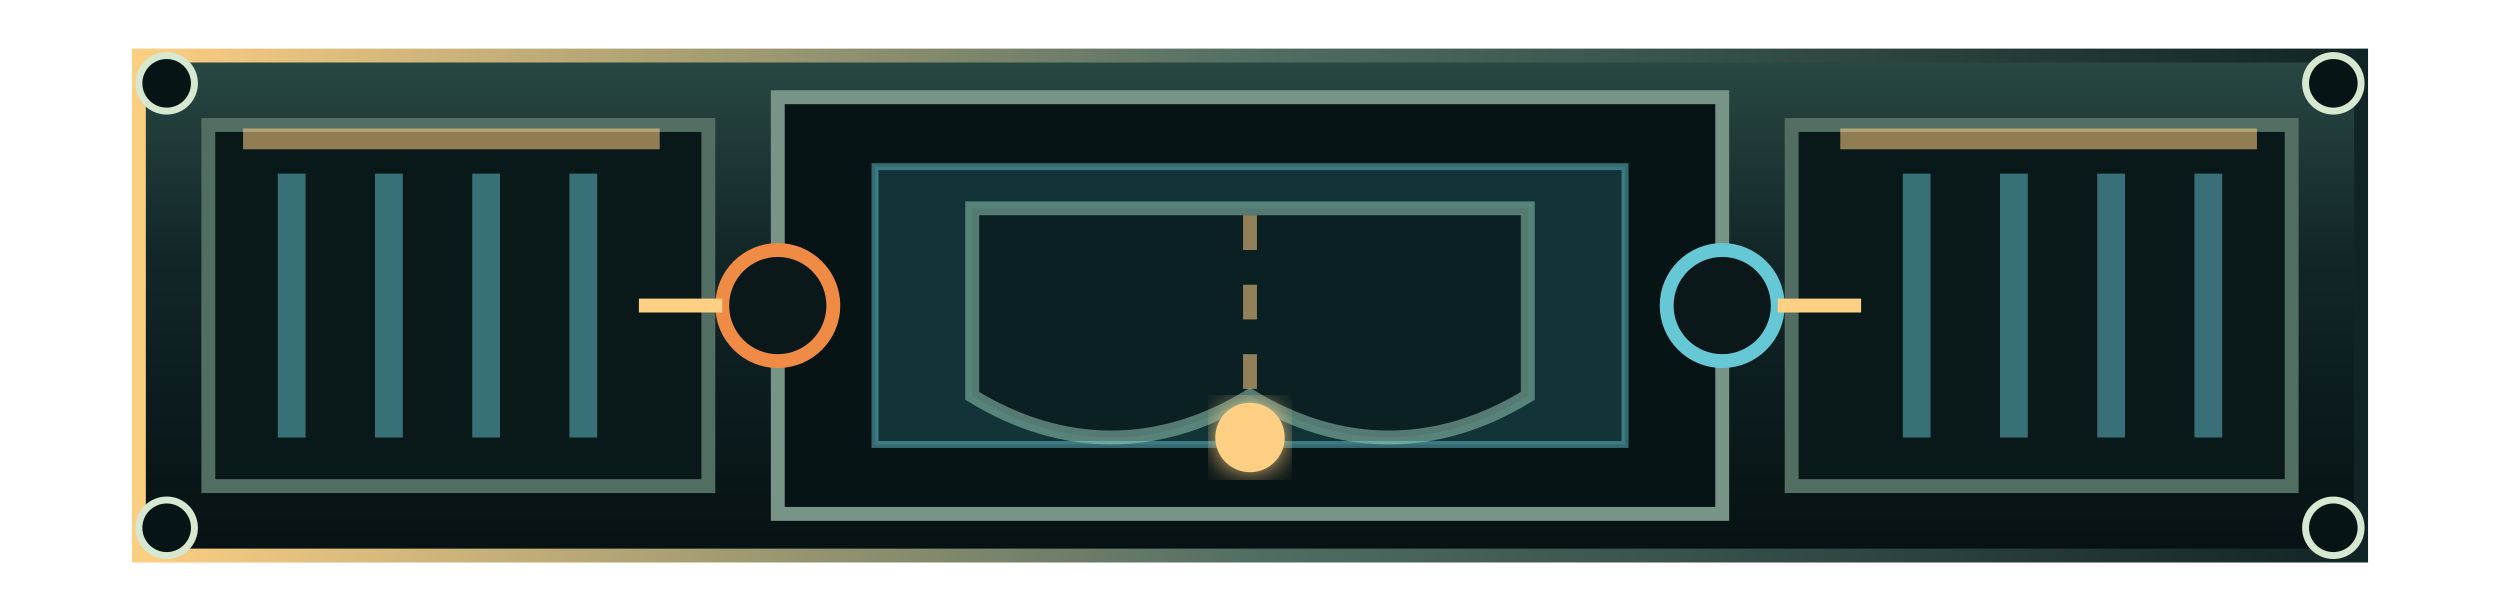
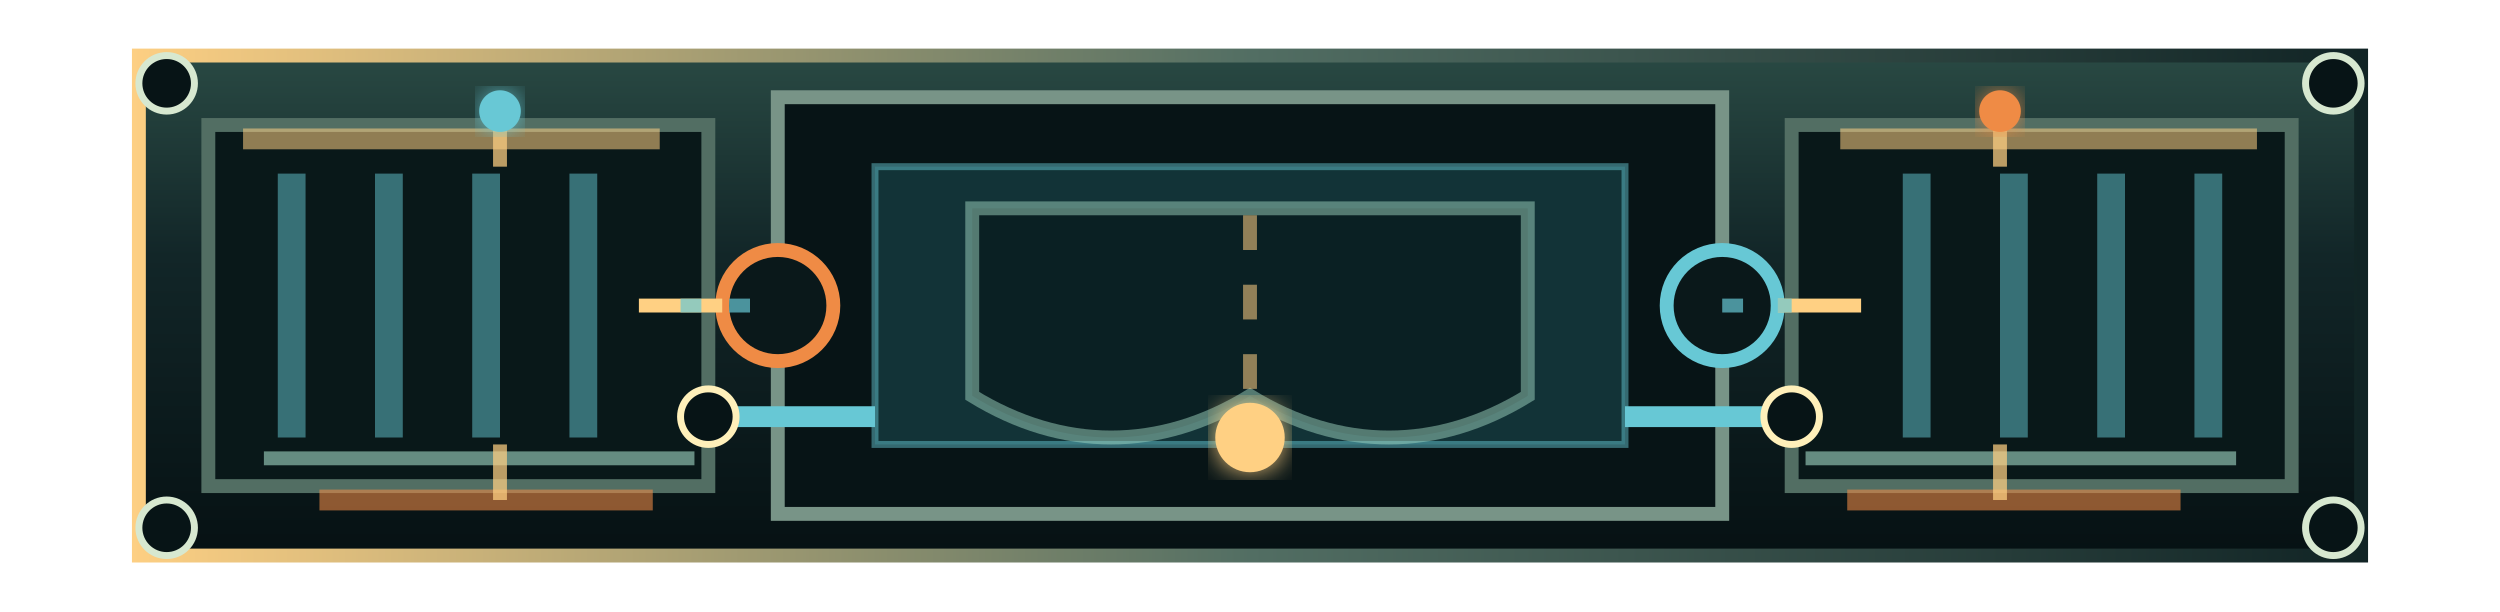
<svg xmlns="http://www.w3.org/2000/svg" viewBox="0 0 360 88" fill="none" role="img" aria-label="Lower return channel">
  <defs>
    <linearGradient id="shell" x1="0" y1="0" x2="0" y2="1">
      <stop stop-color="#294943" />
      <stop offset=".4" stop-color="#122628" />
      <stop offset="1" stop-color="#061113" />
    </linearGradient>
    <linearGradient id="rail">
      <stop stop-color="#ffd083" />
      <stop offset=".5" stop-color="#526e63" />
      <stop offset="1" stop-color="#102324" />
    </linearGradient>
    <filter id="glow">
      <feGaussianBlur stdDeviation="2" result="b" />
      <feMerge>
        <feMergeNode in="b" />
        <feMergeNode in="SourceGraphic" />
      </feMerge>
    </filter>
  </defs>
  <path d="M20 8h320v72H20z" fill="url(#shell)" stroke="url(#rail)" stroke-width="2" />
  <path d="M30 18h72v52H30zM258 18h72v52h-72z" fill="#091819" stroke="#526e63" stroke-width="2" />
  <path d="M42 25v38M56 25v38M70 25v38M84 25v38M276 25v38M290 25v38M304 25v38M318 25v38" stroke="#67c8d5" stroke-opacity=".5" stroke-width="4" />
  <path d="M35 20h60M265 20h60" stroke="#ffd083" stroke-opacity=".55" stroke-width="3" />
  <path d="M112 14h136v60H112z" fill="#071416" stroke="#789487" stroke-width="2" />
  <path d="M126 24h108v40H126z" fill="#123337" stroke="#67c8d5" stroke-opacity=".48" />
  <path d="M140 30h80v27c-13 8-27 8-40 0-13 8-27 8-40 0z" fill="#0a2023" stroke="#9fd4c0" stroke-opacity=".5" stroke-width="2" />
  <path d="M180 31v26" stroke="#ffd083" stroke-opacity=".55" stroke-width="2" stroke-dasharray="5 5" />
  <circle cx="112" cy="44" r="8" fill="#0a181a" stroke="#ef8b45" stroke-width="2" />
  <circle cx="248" cy="44" r="8" fill="#0a181a" stroke="#67c8d5" stroke-width="2" />
  <path d="M104 44H92M256 44h12" stroke="#ffd083" stroke-width="2" />
  <circle cx="180" cy="63" r="5" fill="#ffd083" filter="url(#glow)" />
+   <path d="M38 66h62M260 66h62" stroke="#9fd4c0" stroke-opacity=".62" stroke-width="2" />
+   <path d="M46 72h48M266 72h48" stroke="#ef8b45" stroke-opacity=".58" stroke-width="3" />
+   <path d="M102 60h24M234 60h24" stroke="#67c8d5" stroke-width="3" />
+   <circle cx="102" cy="60" r="4" fill="#071416" stroke="#fff0ba" />
+   <circle cx="258" cy="60" r="4" fill="#071416" stroke="#fff0ba" />
+   <path d="M72 16v8M288 16v8M72 64v8M288 64v8" stroke="#ffd083" stroke-opacity=".72" stroke-width="2" />
+   <circle cx="72" cy="16" r="3" fill="#67c8d5" filter="url(#glow)" />
+   <circle cx="288" cy="16" r="3" fill="#ef8b45" filter="url(#glow)" />
+   <path d="M98 44h14M248 44h14" stroke="#67c8d5" stroke-opacity=".7" stroke-width="2" stroke-dasharray="3 4" />
  <g fill="#071416" stroke="#d7e8d0">
    <circle cx="24" cy="12" r="4" />
    <circle cx="336" cy="12" r="4" />
    <circle cx="24" cy="76" r="4" />
    <circle cx="336" cy="76" r="4" />
  </g>
</svg>
